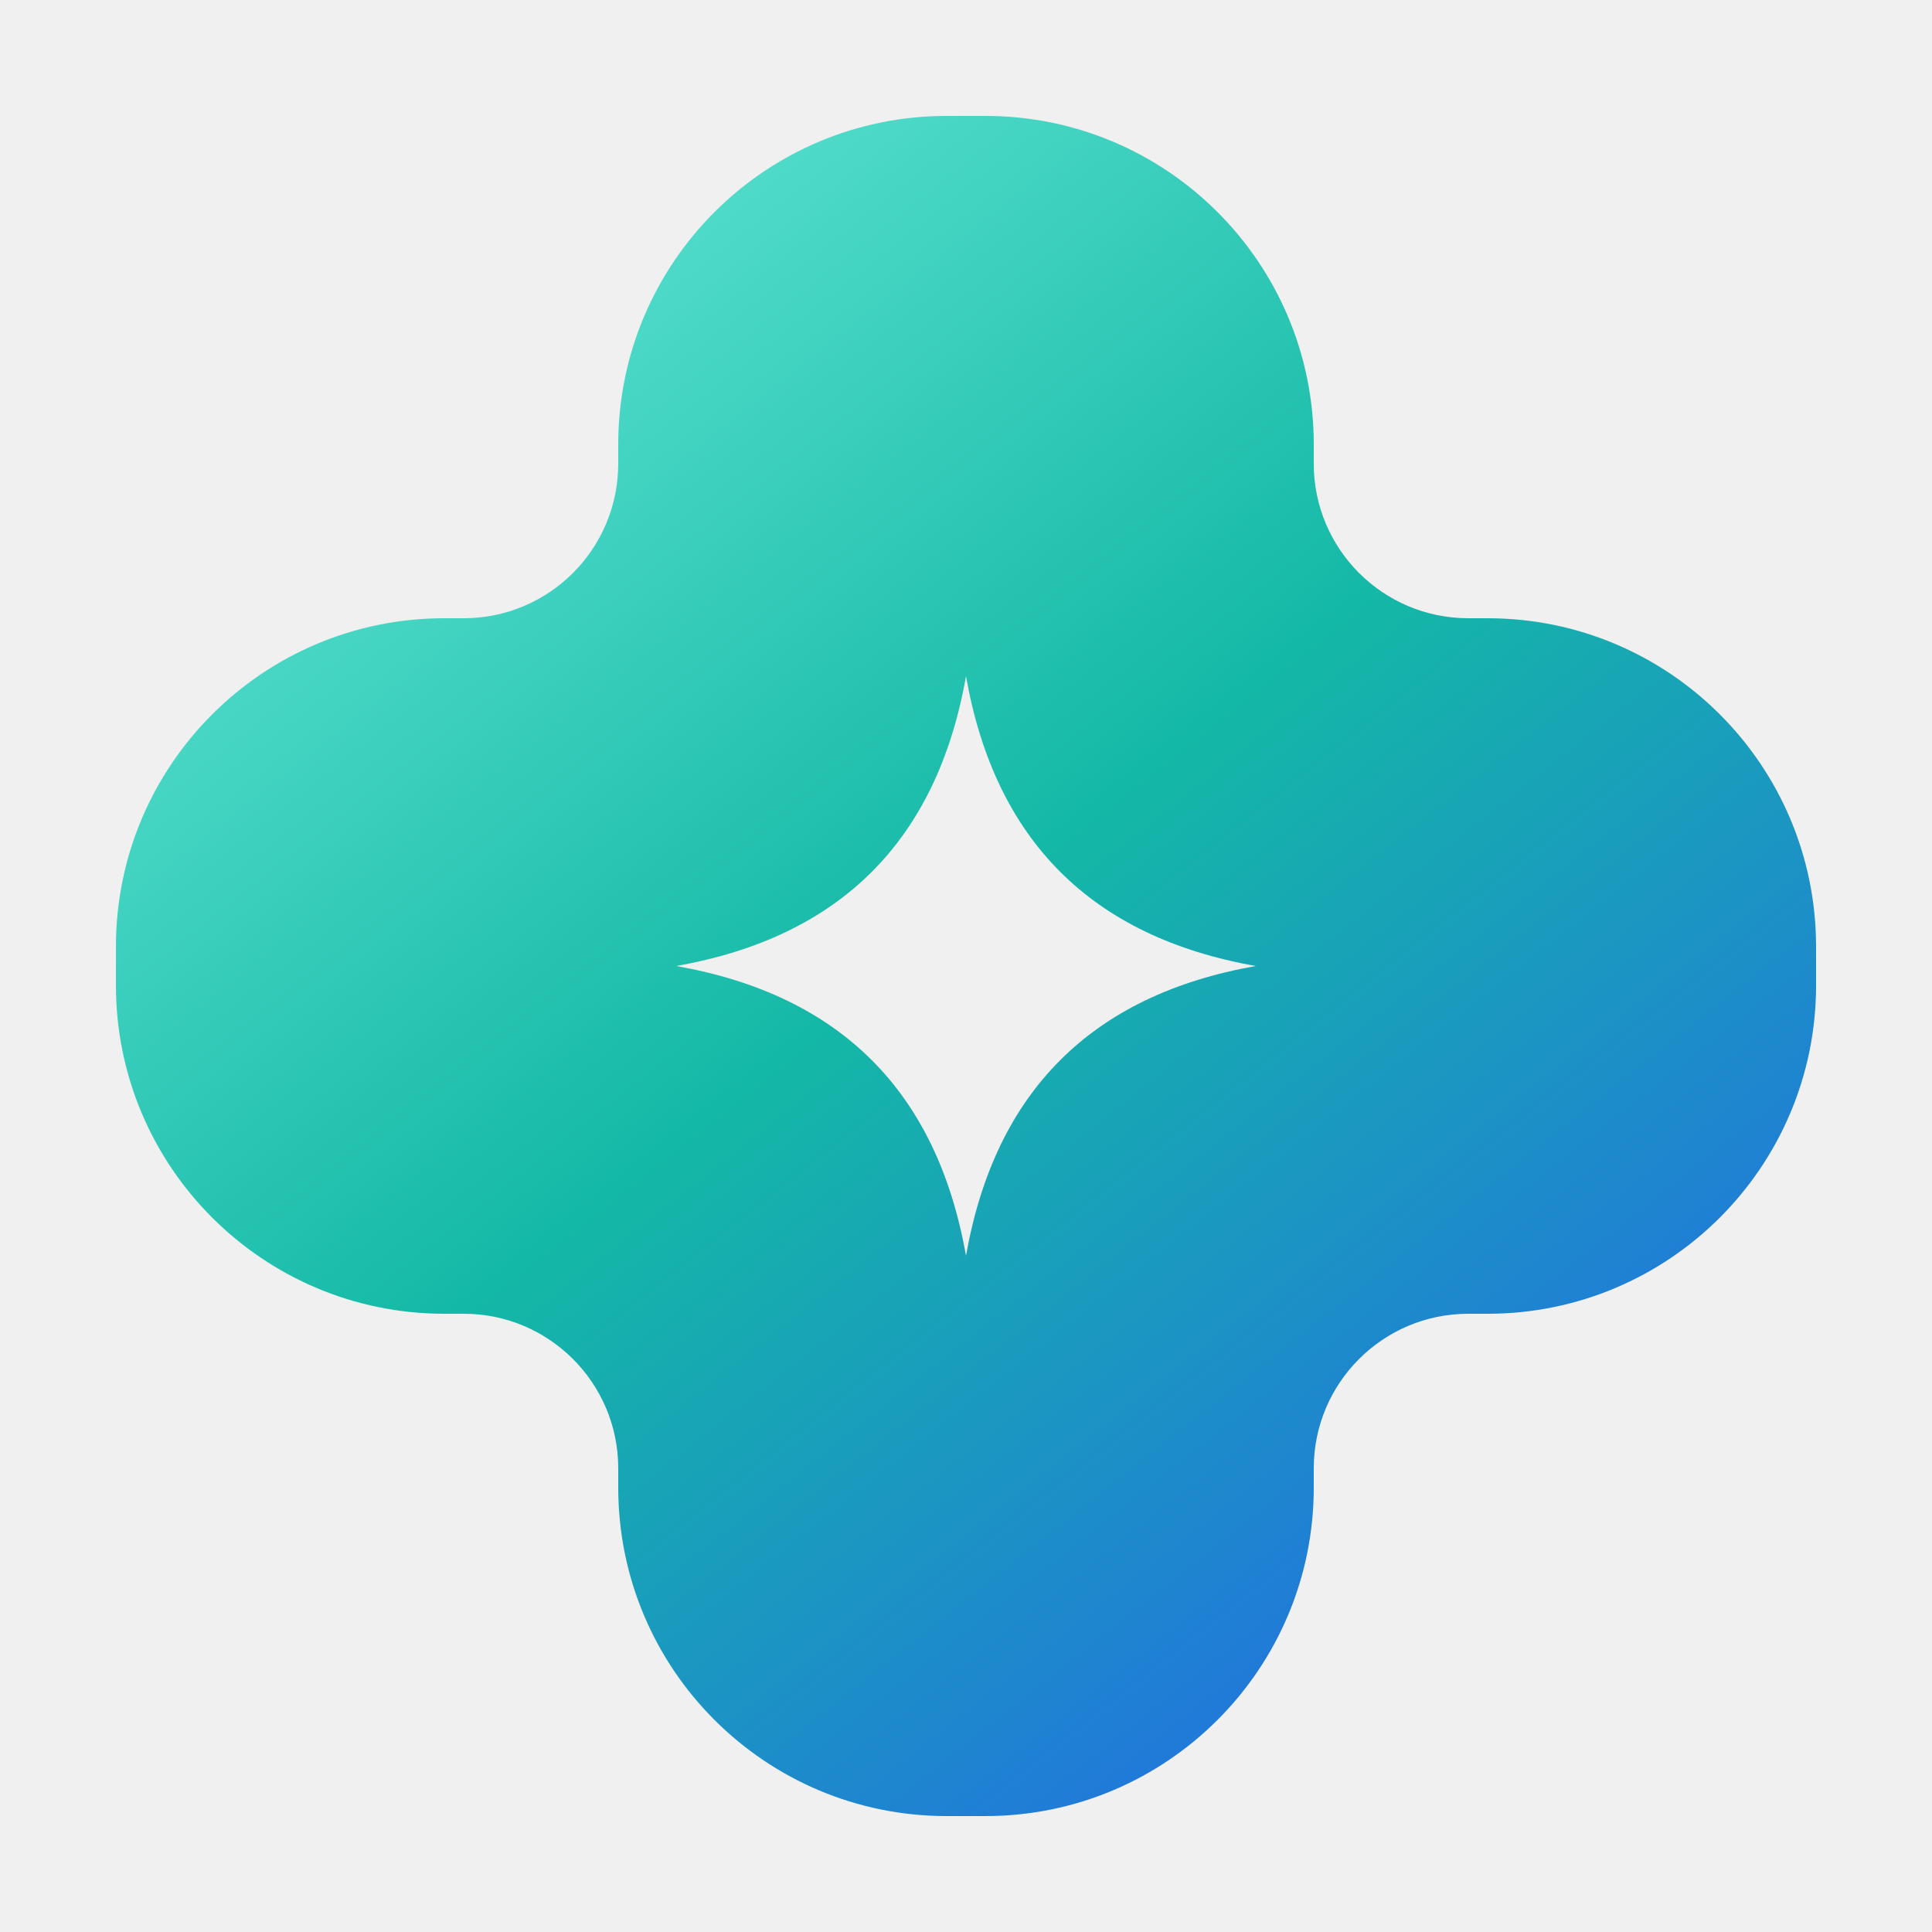
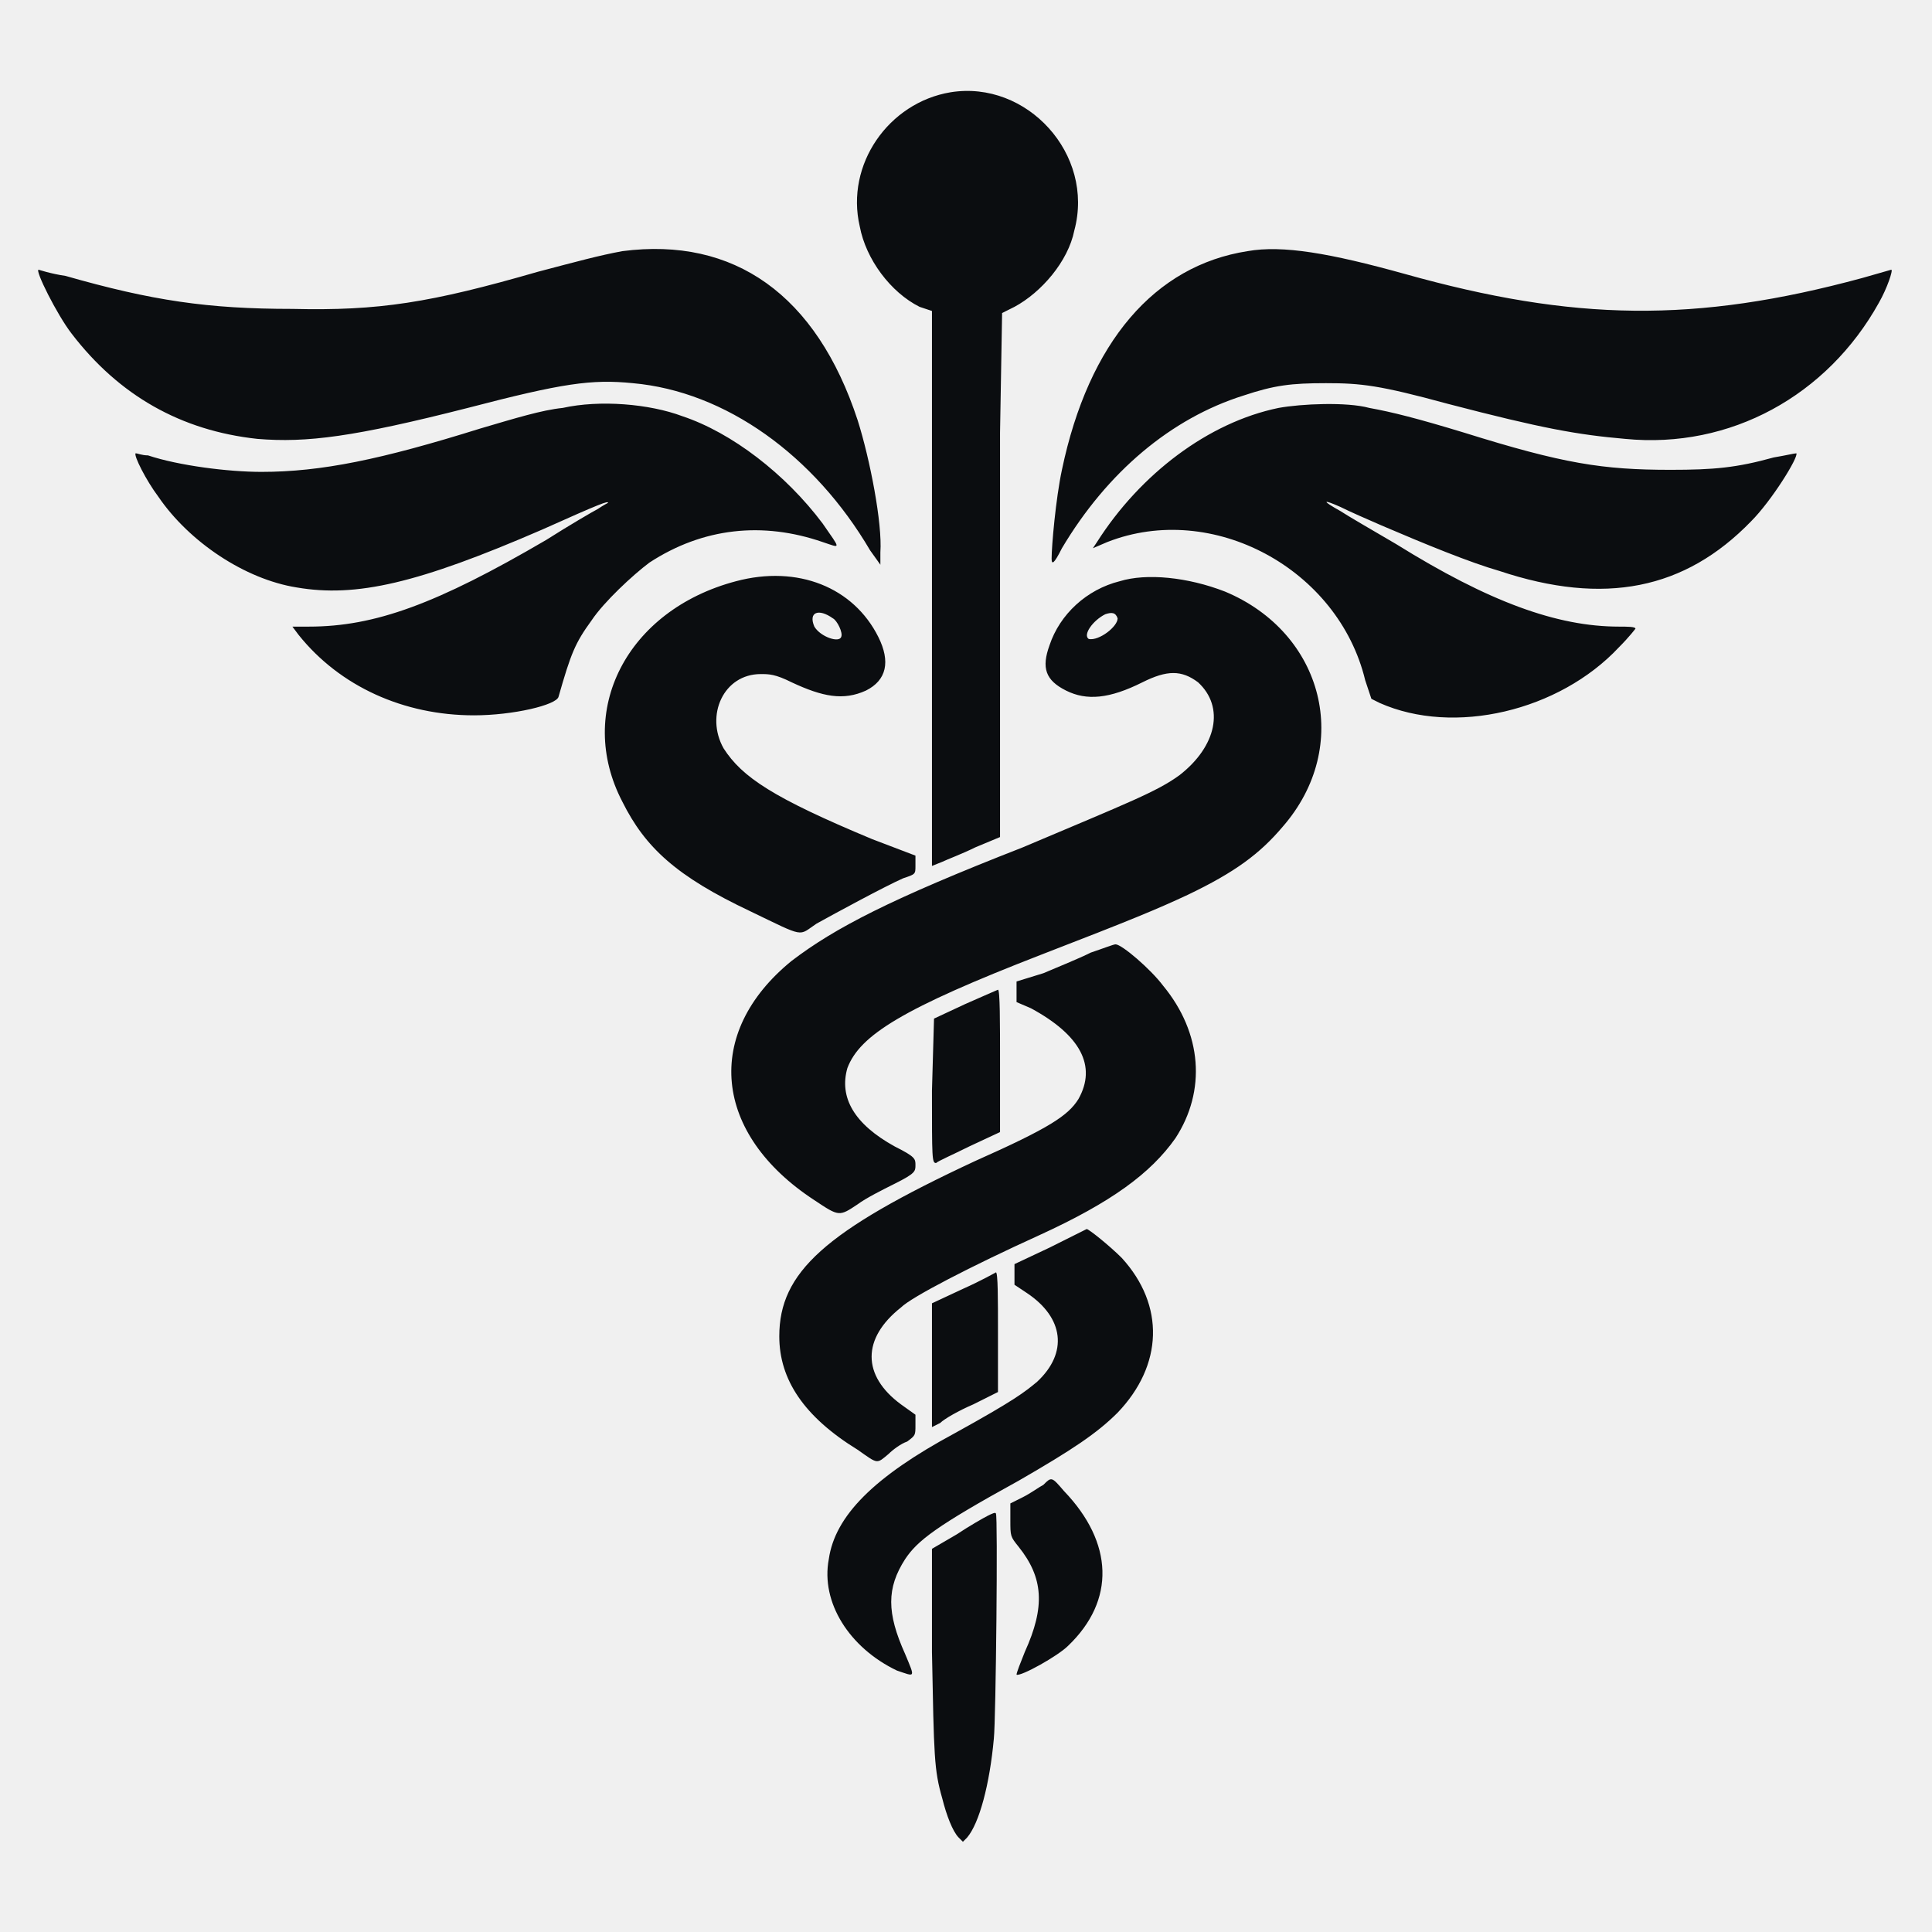
<svg xmlns="http://www.w3.org/2000/svg" viewBox="0 0 100 100">
-   <defs>
-     <linearGradient id="g" x1="0.12" y1="0.02" x2="0.88" y2="0.98">
-       <stop offset="0" stop-color="#67E8D6" />
-       <stop offset="0.48" stop-color="#14B8A6" />
-       <stop offset="1" stop-color="#2563EB" />
-     </linearGradient>
-     <mask id="m" maskUnits="userSpaceOnUse" x="0" y="0" width="100" height="100">
-       <rect width="100" height="100" fill="#fff" />
-       <path d="M50 35Q52.25 47.75 65 50Q52.25 52.25 50 65Q47.75 52.25 35 50Q47.75 47.75 50 35Z" fill="#000" />
-     </mask>
-   </defs>
-   <path d="M49 6H51A17 17 0 0 1 68 23V24A8 8 0 0 0 76 32H77A17 17 0 0 1 94 49V51A17 17 0 0 1 77 68H76A8 8 0 0 0 68 76V77A17 17 0 0 1 51 94H49A17 17 0 0 1 32 77V76A8 8 0 0 0 24 68H23A17 17 0 0 1 6 51V49A17 17 0 0 1 23 32H24A8 8 0 0 0 32 24V23A17 17 0 0 1 49 6Z" fill="url(#g)" mask="url(#m)" />
+   <g transform="translate(2 95.330) scale(0.106785 -0.106785)">
+     <path d="M442 848 c-30 -5 -51 -35 -44 -65 3 -16 15 -32 29 -39 l6 -2 0 -135 0 -134 5 2 c2 1 10 4 16 7 l12 5 0 69 c0 38 0 96 0 127 l1 58 6 3 c13 7 26 22 29 37 10 37 -23 73 -60 67z M283 771 c-11 -2 -22 -5 -41 -10 -52 -15 -77 -19 -119 -18 -41 0 -68 4 -110 16 -7 1 -13 3 -13 3 -2 0 9 -22 16 -31 23 -30 53 -47 90 -51 24 -2 47 1 102 15 46 12 60 14 80 12 45 -4 88 -35 115 -81 l5 -7 0 6 c1 14 -5 45 -11 64 -20 61 -60 89 -114 82z M586 771 c-45 -7 -77 -44 -90 -106 -3 -14 -5 -37 -5 -43 0 -3 1 -3 5 5 22 37 53 63 88 74 15 5 23 6 40 6 17 0 26 -1 59 -10 46 -12 63 -15 86 -17 51 -5 98 21 123 66 4 7 7 16 6 16 0 0 -7 -2 -14 -4 -81 -22 -140 -21 -222 2 -36 10 -59 14 -76 11z M254 695 c-10 -1 -23 -5 -40 -10 -48 -15 -77 -21 -106 -21 -16 0 -40 3 -55 8 -3 0 -5 1 -6 1 -1 -1 5 -13 11 -21 15 -22 42 -40 67 -44 29 -5 59 2 119 28 29 13 32 14 32 13 0 0 -2 -1 -5 -3 -2 -1 -14 -8 -25 -15 -53 -31 -83 -42 -115 -42 l-8 0 3 -4 c20 -25 51 -39 85 -39 19 0 40 5 41 9 6 21 8 26 16 37 6 9 20 22 28 28 26 17 55 20 84 10 9 -3 9 -4 0 9 -18 24 -44 44 -68 52 -16 6 -40 8 -58 4z M601 695 c-34 -7 -67 -32 -88 -65 l-2 -3 7 3 c51 20 112 -13 125 -67 l3 -9 4 -2 c36 -16 87 -4 116 27 5 5 8 9 8 9 0 1 -4 1 -8 1 -30 0 -63 12 -108 40 -12 7 -24 14 -27 16 -9 5 -9 6 0 2 4 -2 13 -6 20 -9 21 -9 43 -18 57 -22 51 -17 90 -9 122 24 10 10 23 31 22 33 -1 0 -5 -1 -11 -2 -18 -5 -29 -6 -50 -6 -33 0 -52 3 -100 18 -23 7 -35 10 -46 12 -11 3 -33 2 -44 0z M338 611 c-53 -14 -78 -63 -55 -107 11 -22 26 -36 62 -53 27 -13 23 -12 32 -6 9 5 33 18 42 22 6 2 6 2 6 6 l0 5 -21 8 c-48 20 -63 30 -72 44 -9 16 0 36 18 36 4 0 7 0 15 -4 15 -7 25 -9 36 -4 10 5 12 14 6 26 -12 24 -39 35 -69 27z m47 -18 c2 -1 5 -7 4 -9 -1 -3 -10 0 -13 5 -3 7 2 9 9 4z M524 611 c-16 -4 -29 -16 -34 -31 -4 -11 -2 -17 8 -22 10 -5 21 -4 37 4 12 6 19 6 27 0 13 -12 9 -31 -9 -45 -11 -8 -24 -13 -76 -35 -64 -25 -91 -39 -112 -55 -43 -35 -38 -84 11 -116 12 -8 12 -8 21 -2 4 3 12 7 18 10 10 5 10 6 10 9 0 3 0 4 -10 9 -20 11 -27 24 -23 38 6 16 27 29 94 55 44 17 56 22 71 29 23 11 35 20 46 33 34 39 20 94 -28 114 -18 7 -38 9 -51 5z m-1 -18 c0 -4 -9 -11 -14 -10 -3 2 2 9 8 12 3 1 5 1 6 -2z M510 431 c-6 -3 -16 -7 -23 -10 l-13 -4 0 -5 0 -5 7 -3 c24 -13 32 -28 23 -44 -5 -8 -14 -14 -50 -30 -73 -34 -95 -54 -95 -85 0 -21 12 -39 38 -55 10 -7 9 -7 15 -2 2 2 6 5 9 6 4 3 4 3 4 8 l0 5 -7 5 c-19 14 -19 32 0 47 5 5 34 20 67 35 35 16 54 30 66 47 15 23 13 51 -6 74 -6 8 -20 20 -23 20 -1 0 -6 -2 -12 -4z M449 406 l-15 -7 -1 -35 c0 -33 0 -35 2 -35 1 1 8 4 16 8 l15 7 0 34 c0 19 0 35 -1 35 0 0 -7 -3 -16 -7z M490 288 l-17 -8 0 -5 0 -5 6 -4 c18 -12 20 -29 5 -43 -6 -5 -11 -9 -40 -25 -39 -21 -58 -40 -61 -61 -4 -21 10 -43 33 -54 9 -3 9 -4 4 8 -9 20 -9 32 0 46 6 9 15 16 55 38 26 15 38 23 48 33 22 23 23 52 2 75 -6 6 -16 14 -17 14 0 0 -8 -4 -18 -9z M448 268 l-15 -7 0 -30 0 -30 4 2 c2 2 9 6 16 9 l12 6 0 29 c0 16 0 29 -1 29 0 0 -7 -4 -16 -8z M487 173 c-2 -1 -6 -4 -10 -6 l-6 -3 0 -8 c0 -8 0 -8 4 -13 12 -15 13 -29 3 -51 -2 -5 -4 -10 -4 -11 2 -1 20 9 25 14 23 22 22 50 -2 75 -6 7 -6 7 -10 3z M460 158 c-2 -1 -9 -5 -15 -9 l-12 -7 0 -50 c1 -51 1 -57 5 -71 2 -8 5 -16 8 -19 l2 -2 2 2 c6 7 11 26 13 48 1 9 2 109 1 109 0 1 -2 0 -4 -1z" fill="#0B0D10" />
+   </g>
</svg>
